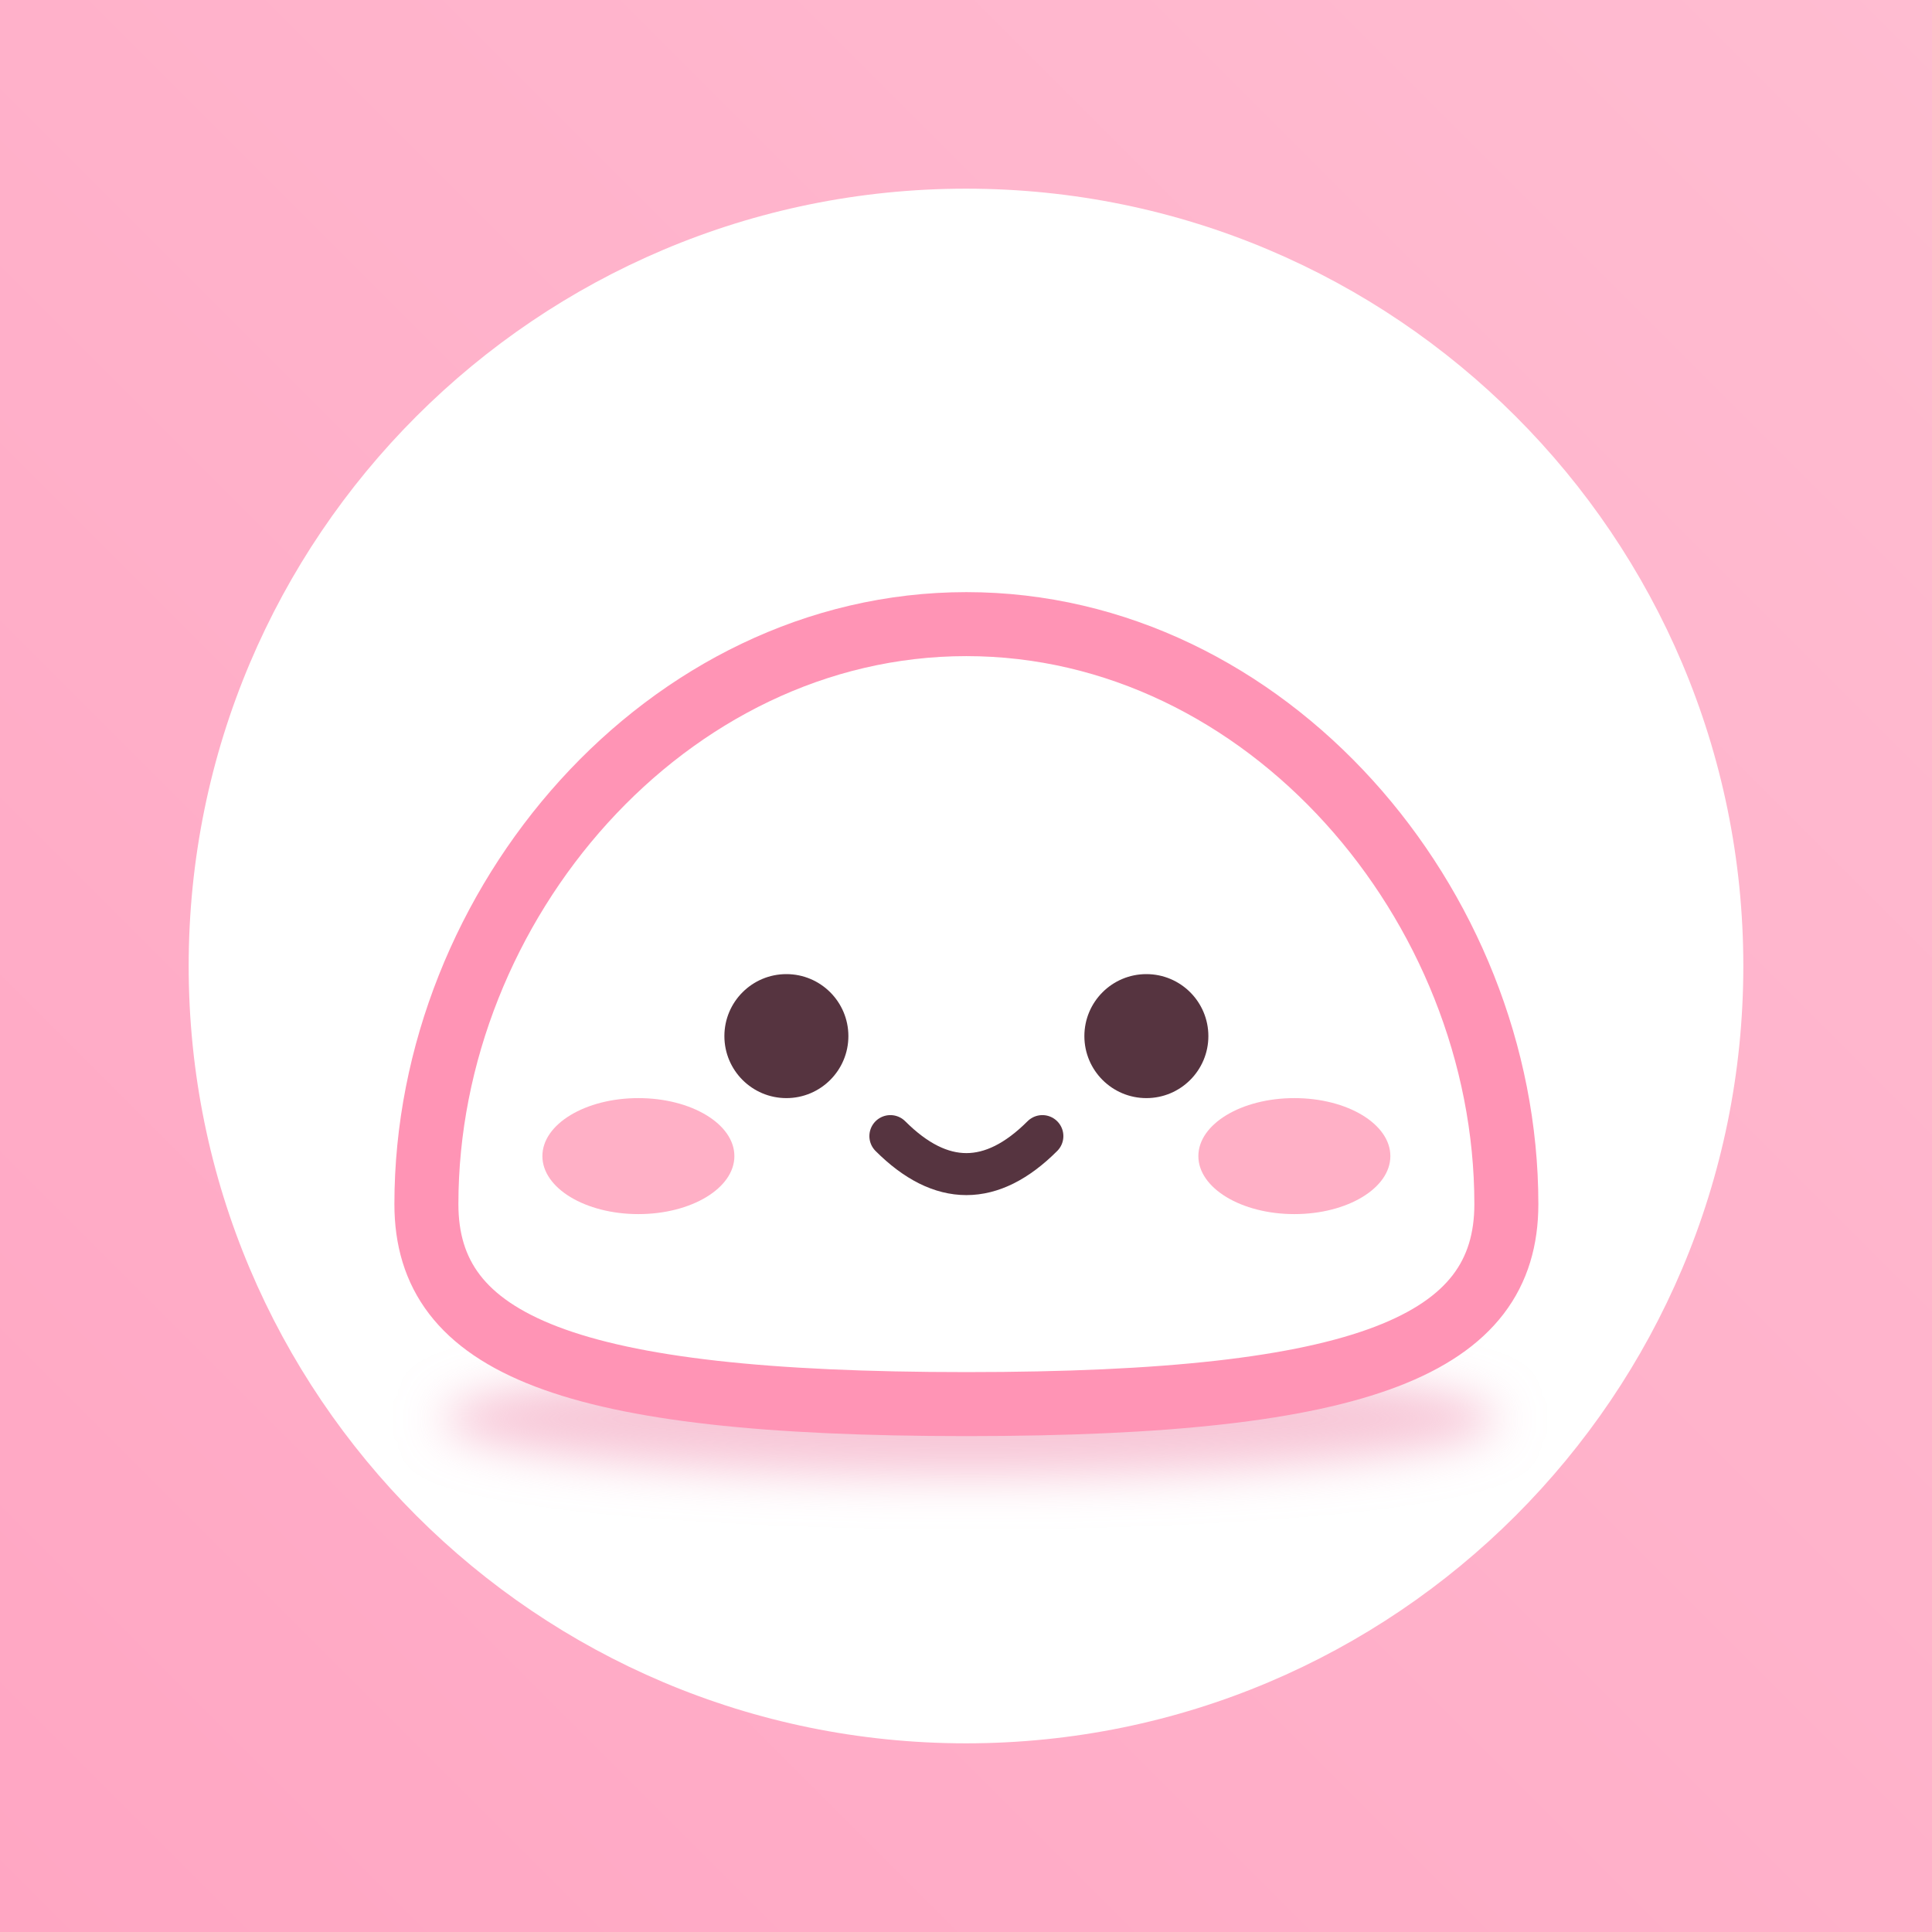
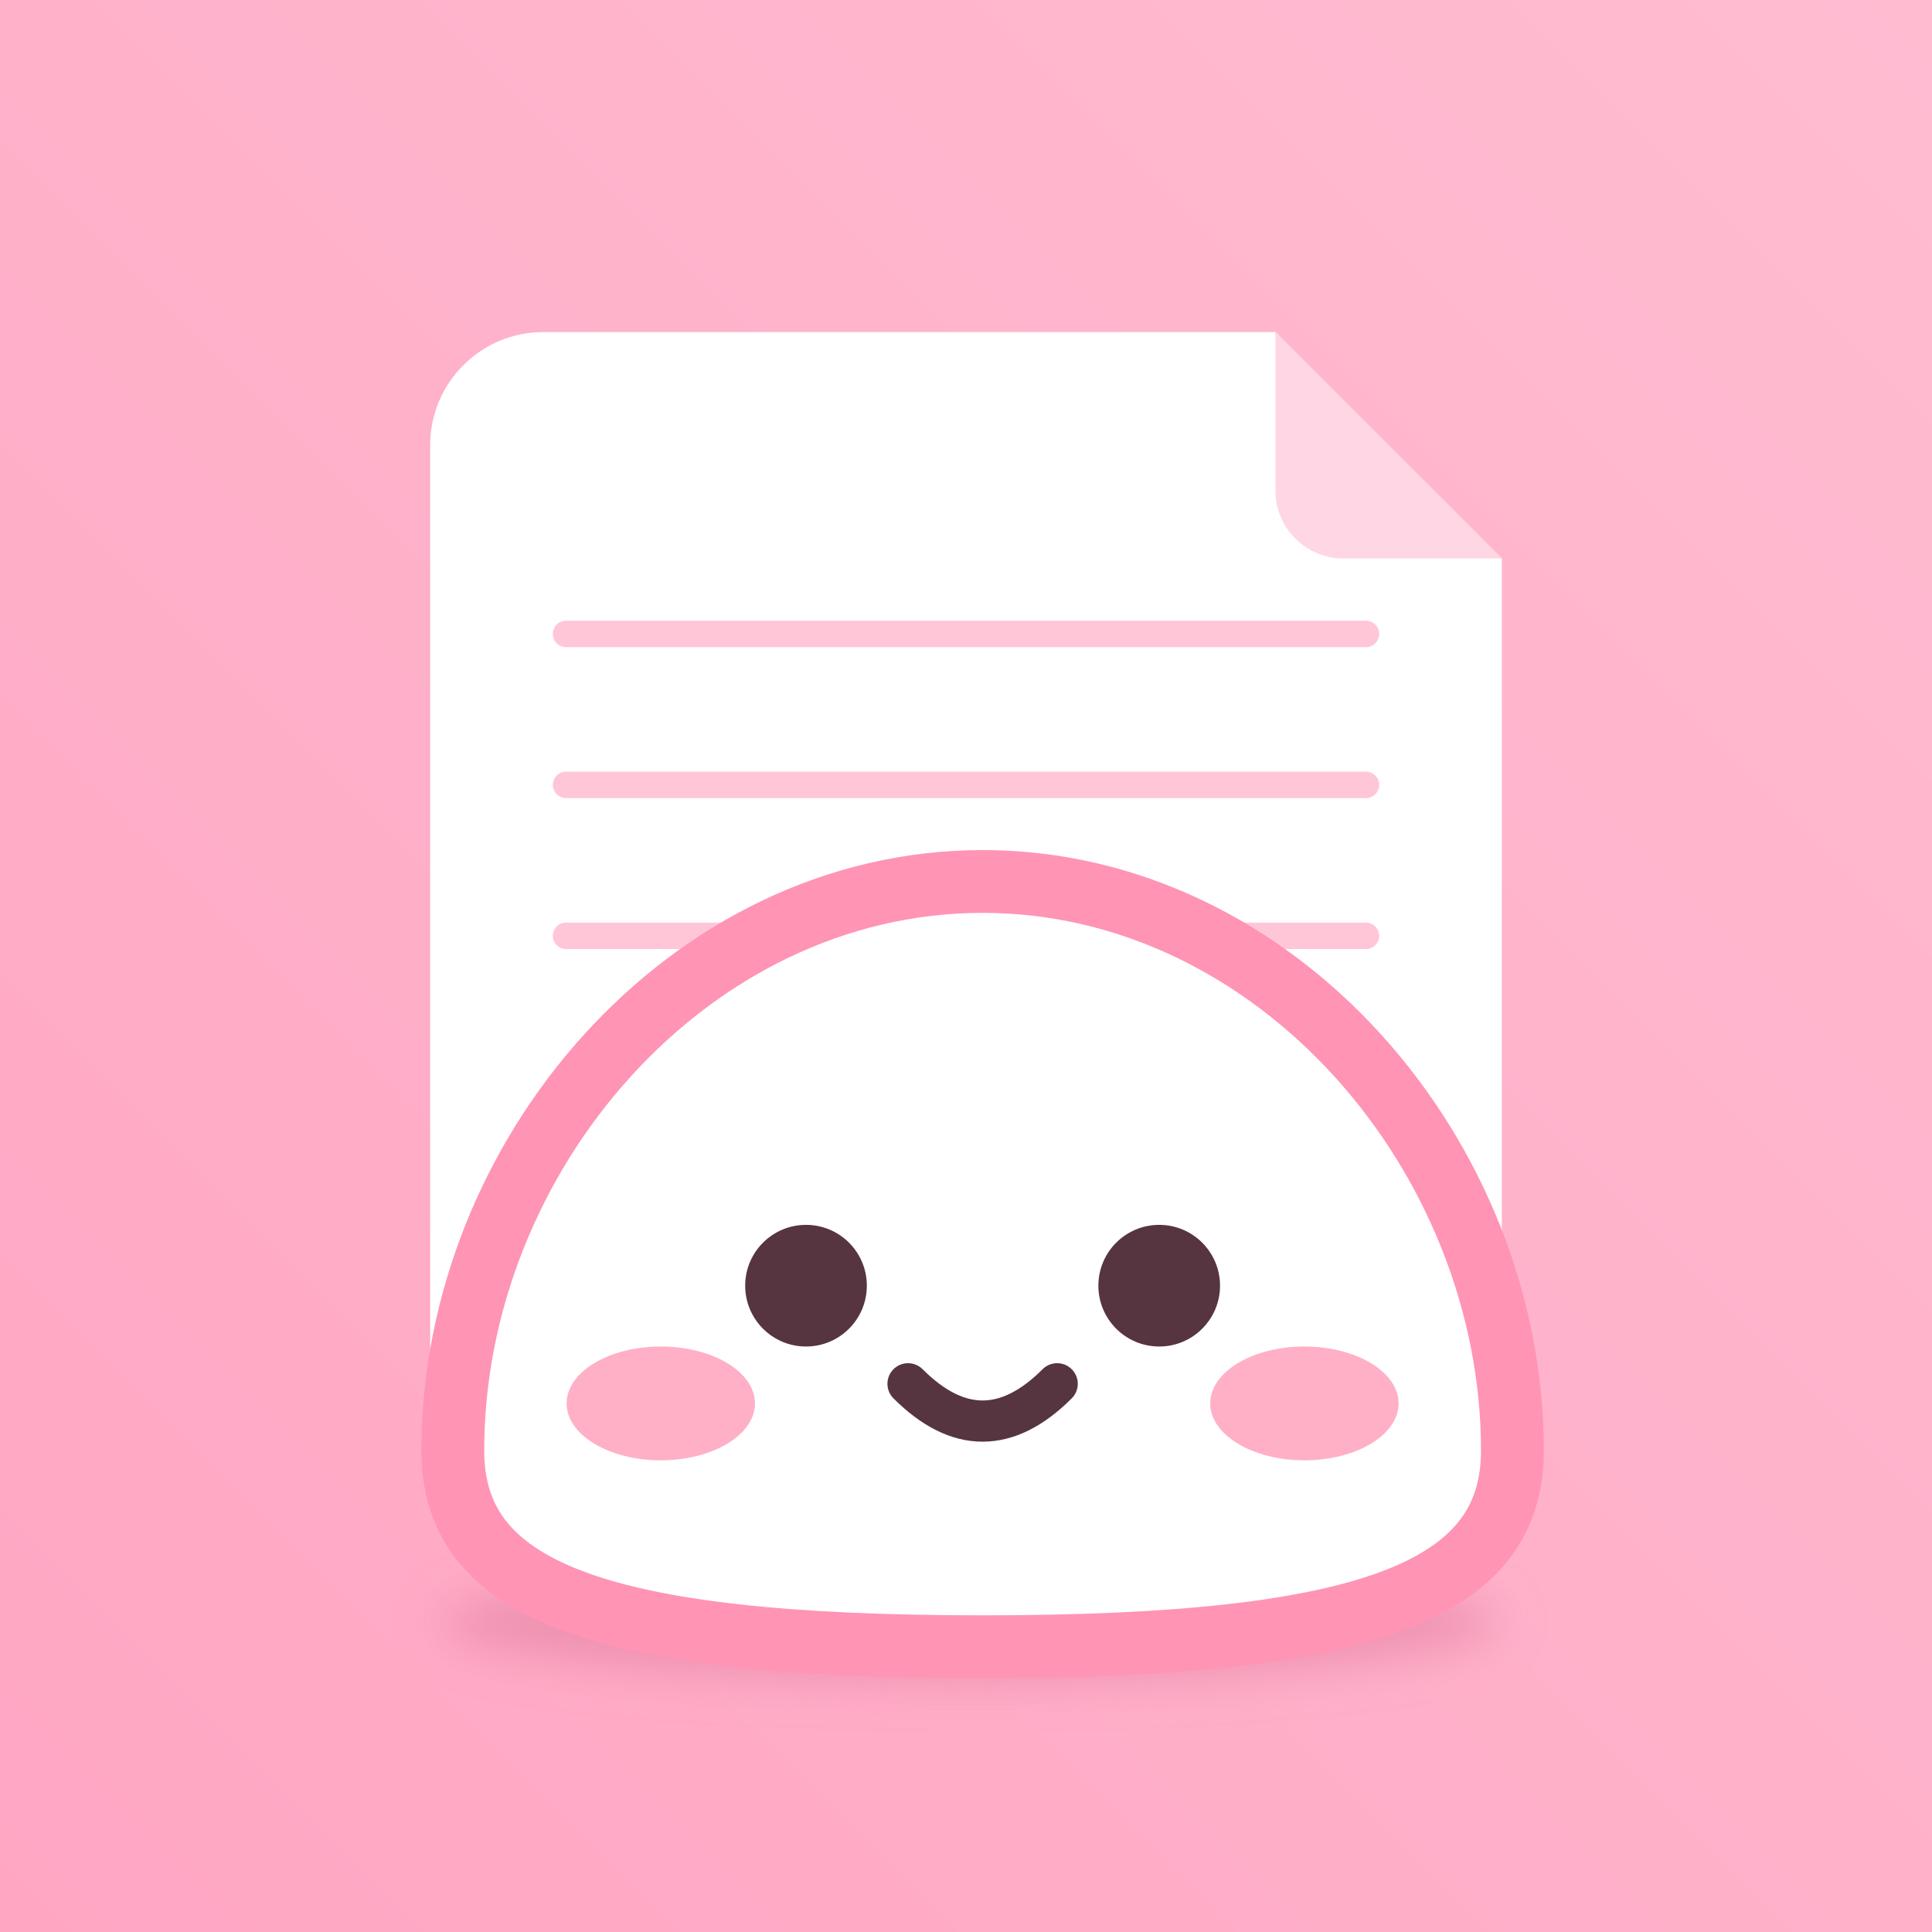
<svg xmlns="http://www.w3.org/2000/svg" viewBox="0 0 512 512">
  <defs>
    <linearGradient id="bg" x1="1" y1="0" x2="0" y2="1">
      <stop offset="0" stop-color="#FFBCD1" />
      <stop offset="1" stop-color="#FFA6C3" />
    </linearGradient>
    <filter id="soft" x="-20%" y="-100%" width="140%" height="300%">
      <feGaussianBlur stdDeviation="6" />
    </filter>
  </defs>
  <rect width="512" height="512" fill="url(#bg)" />
-   <circle cx="256" cy="256" r="206" fill="#FFFFFF" />
-   <ellipse cx="257" cy="376" rx="140" ry="15" fill="#F08FB0" opacity=".5" filter="url(#soft)" />
-   <g transform="translate(86.5 123) scale(5.3)">
+   <g>
+     <path d="M144 88h194l60 60v240a30 30 0 0 1-30 30H144a30 30 0 0 1-30-30V118a30 30 0 0 1 30-30z" fill="#FFFFFF" />
+     <path d="M338 88v42a18 18 0 0 0 18 18h42z" fill="#FFD6E3" />
+     <path d="M150 168h212" stroke="#FFC6D8" stroke-width="7" stroke-linecap="round" />
+     <path d="M150 208h212" stroke="#FFC6D8" stroke-width="7" stroke-linecap="round" />
+     <path d="M150 248h212" stroke="#FFC6D8" stroke-width="7" stroke-linecap="round" />
+     <path d="M150 288h212" stroke="#FFC6D8" stroke-width="7" stroke-linecap="round" />
+     <path d="M150 328h212" stroke="#FFC6D8" stroke-width="7" stroke-linecap="round" />
+   </g>
+   <ellipse cx="257" cy="430" rx="140" ry="15" fill="#E07A9E" opacity=".55" filter="url(#soft)" />
+   <g transform="translate(94 192) scale(5.2)">
    <path d="M5 37C5 22 17 8 32 8s27 14 27 29c0 7-7 10-27 10S5 44 5 37z" fill="#FFFFFF" stroke="#FF94B5" stroke-width="3.2" stroke-linejoin="round" />
    <circle cx="23" cy="28.6" r="3.1" fill="#563440" />
    <circle cx="41" cy="28.6" r="3.1" fill="#563440" />
    <ellipse cx="15.6" cy="34.6" rx="4.8" ry="2.9" fill="#FFB0C6" />
    <ellipse cx="48.4" cy="34.6" rx="4.8" ry="2.9" fill="#FFB0C6" />
    <path d="M28.2 33.6q3.8 3.8 7.6 0" stroke="#563440" stroke-width="2.1" fill="none" stroke-linecap="round" />
  </g>
</svg>
